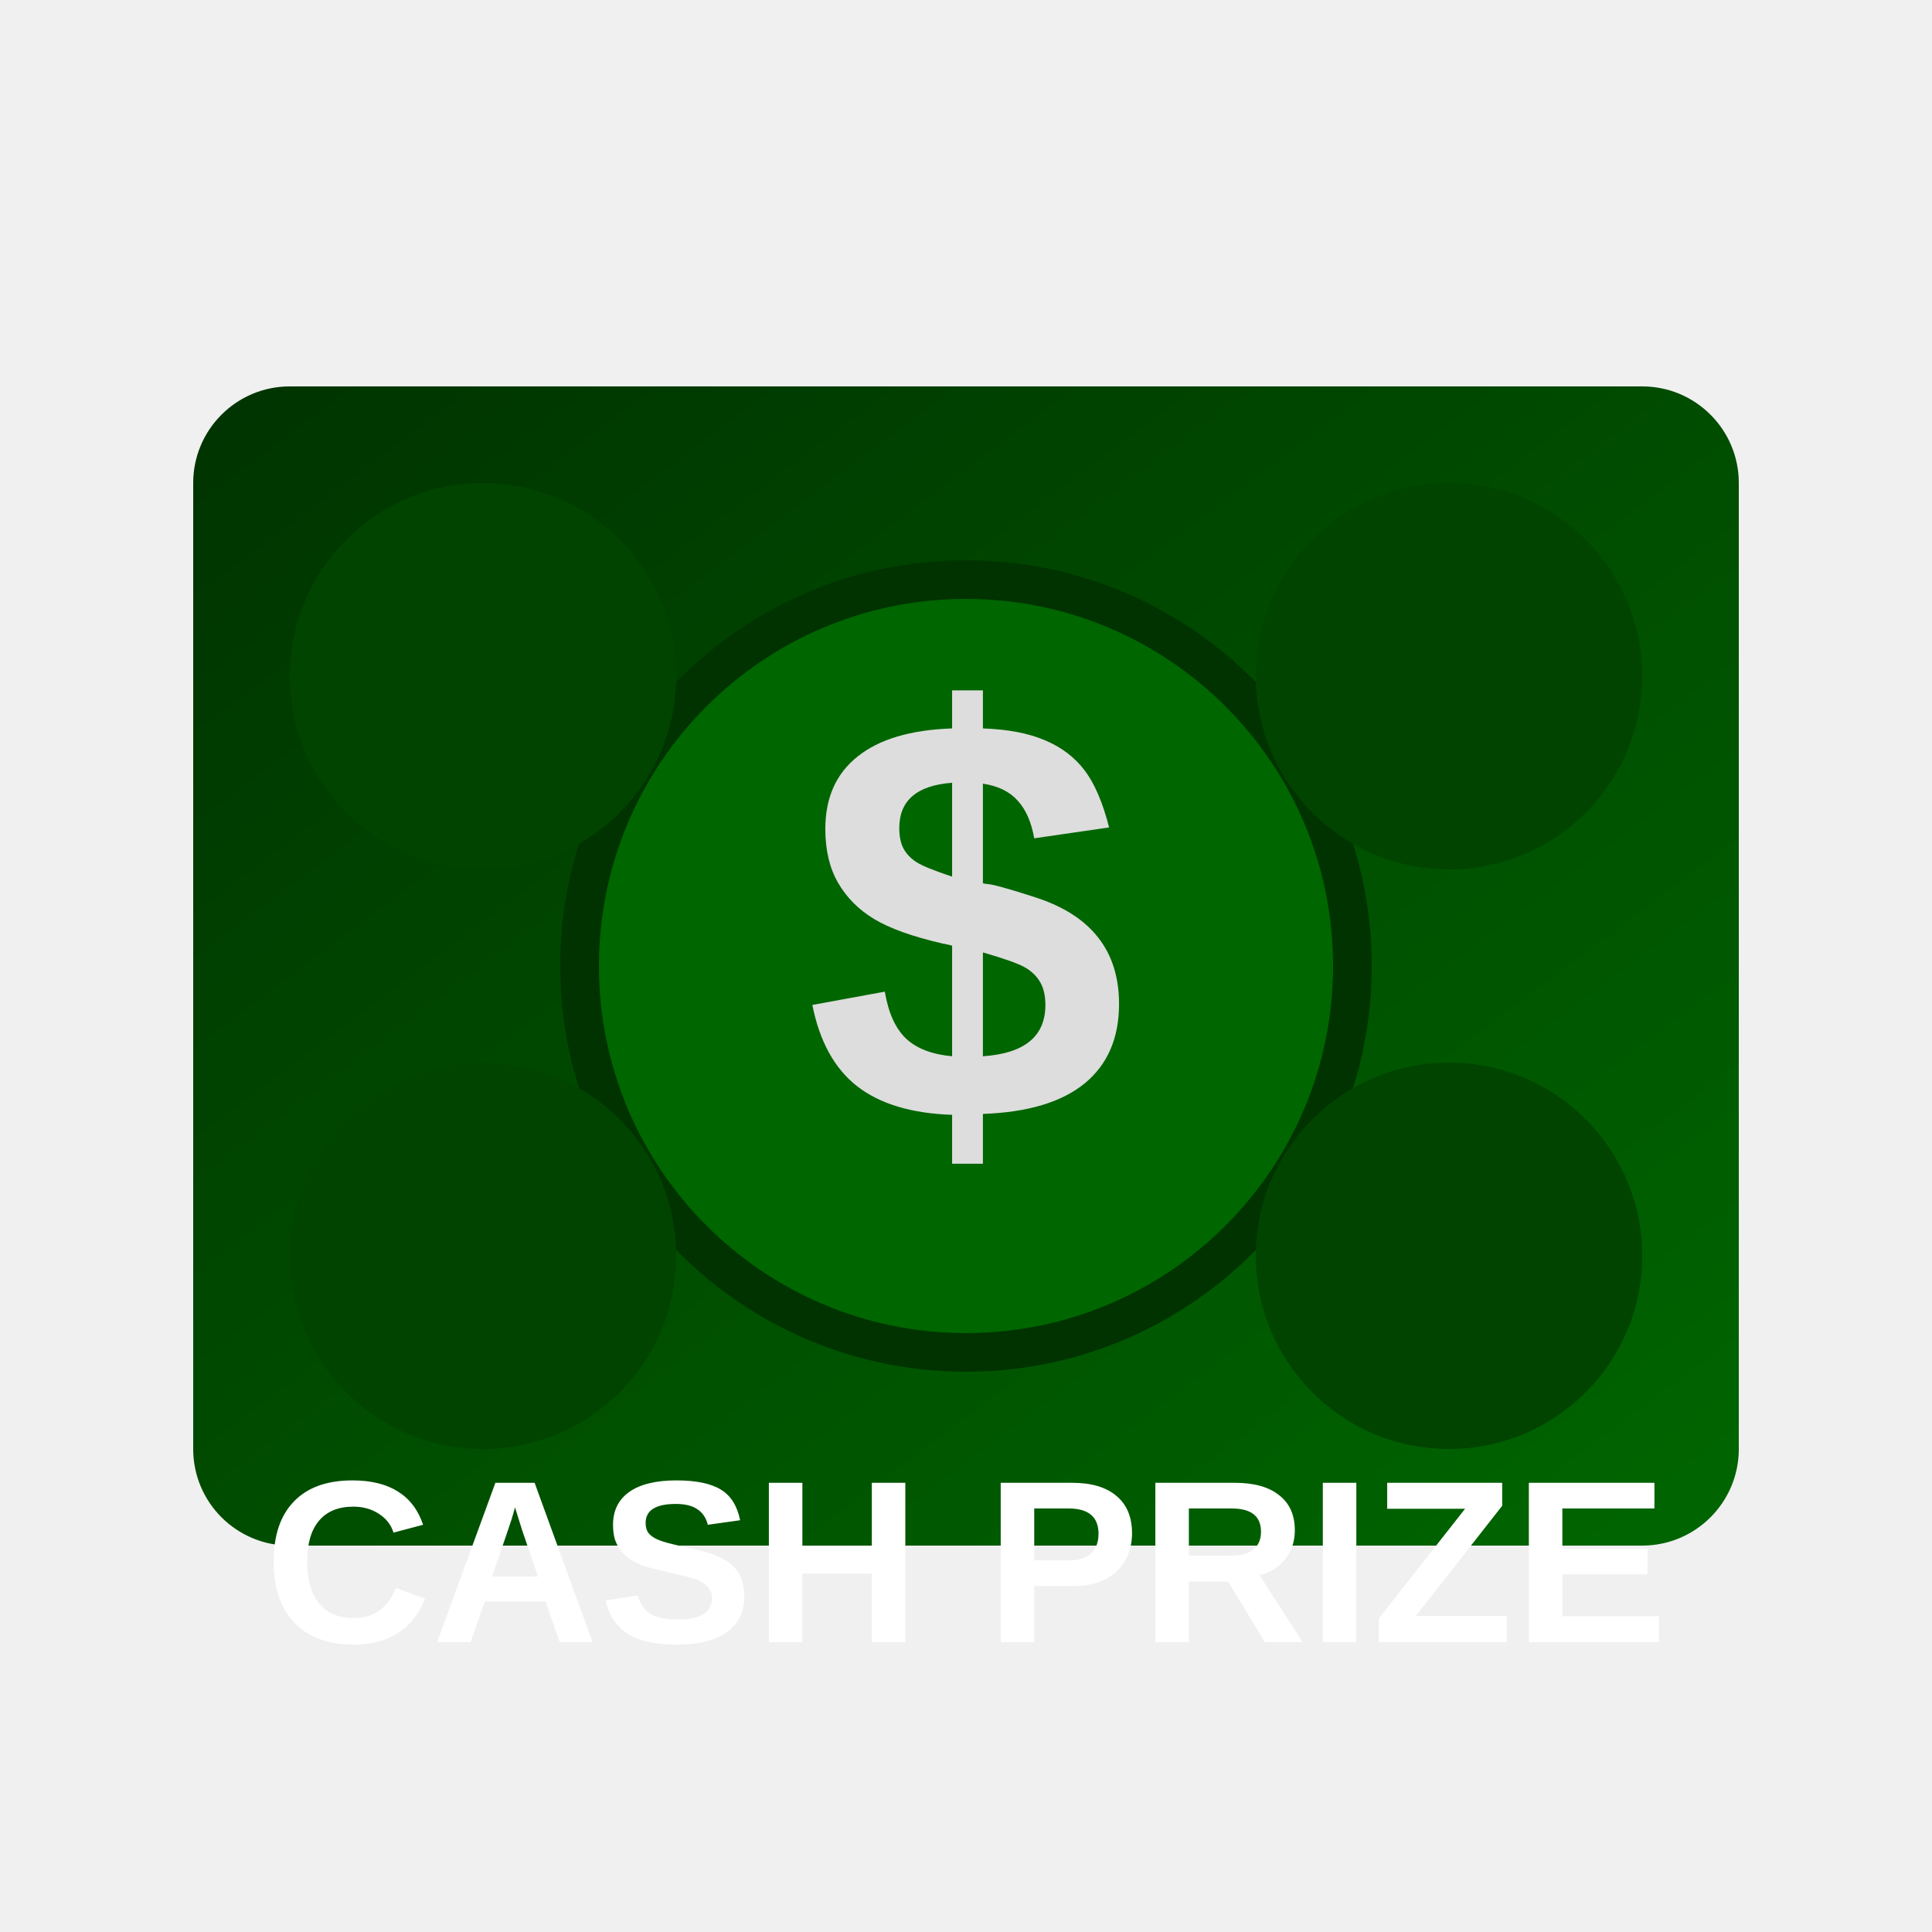
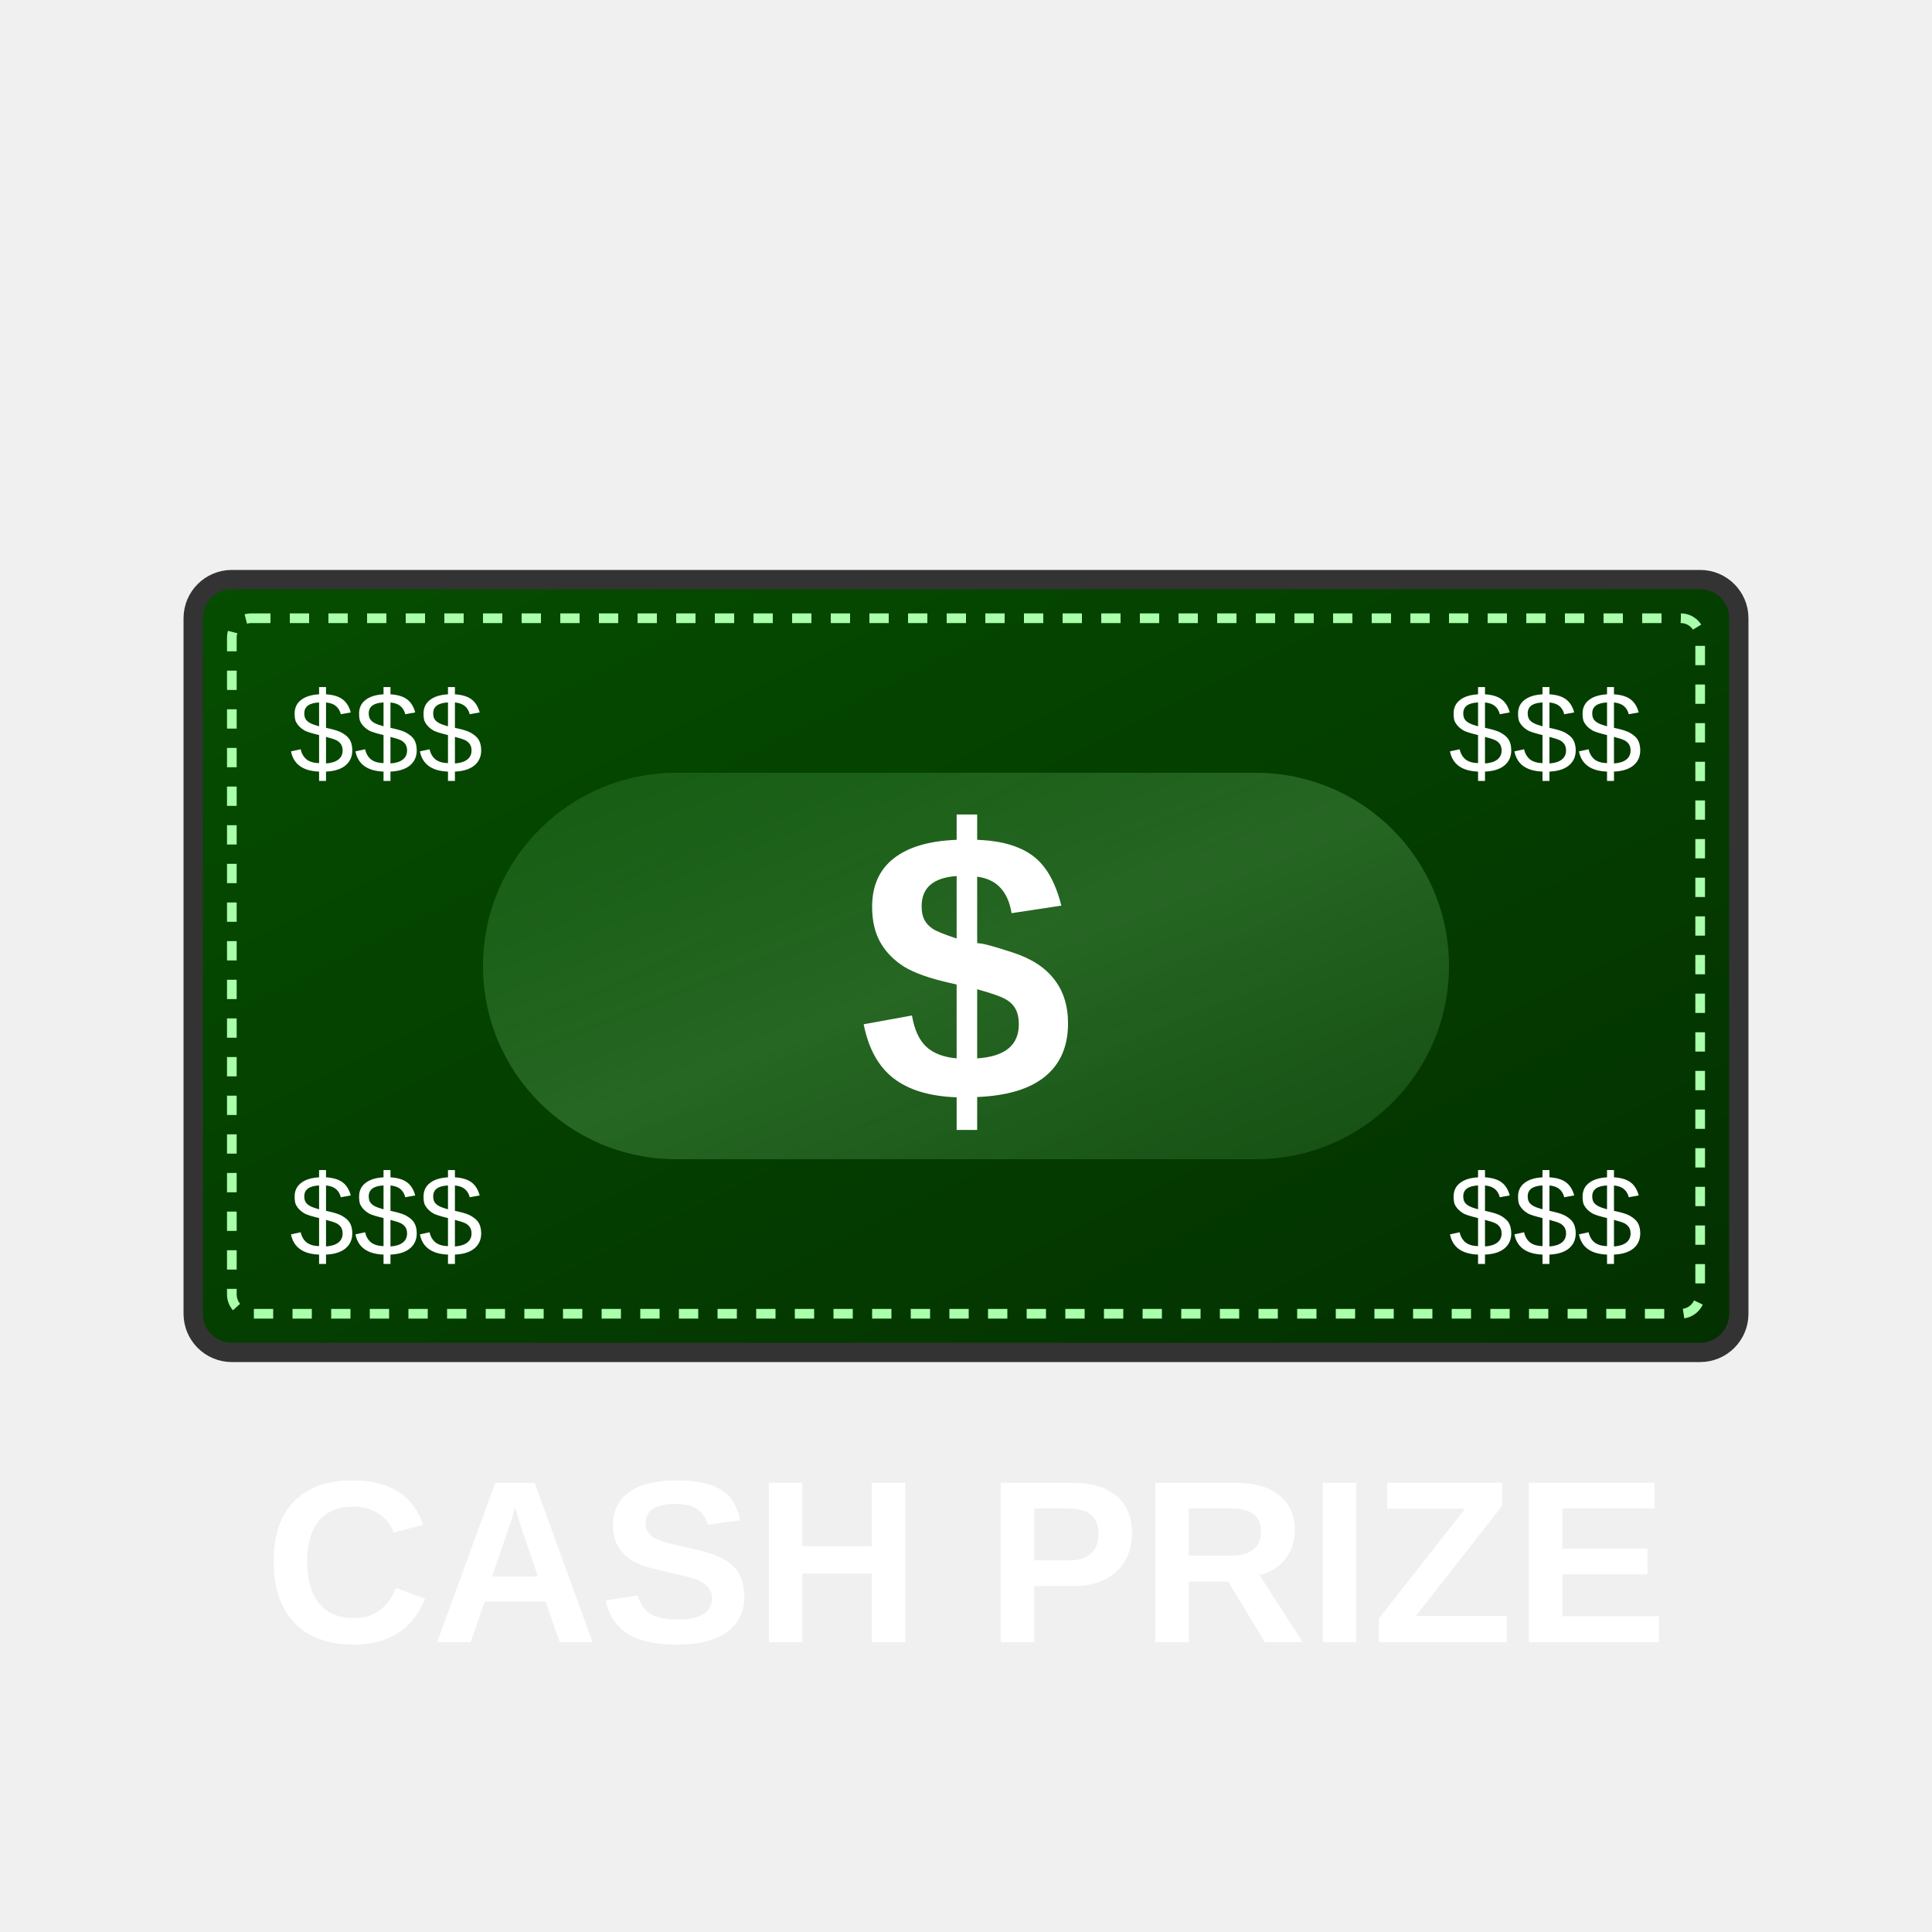
<svg xmlns="http://www.w3.org/2000/svg" viewBox="0 0 100 100" width="100" height="100">
  <defs>
-     <linearGradient id="cashGradient" x1="0%" y1="0%" x2="100%" y2="100%">
-       <stop offset="0%" stop-color="#003300" />
-       <stop offset="100%" stop-color="#006600" />
+     <linearGradient id="cashBg" x1="0%" y1="0%" x2="100%" y2="100%">
+       <stop offset="0%" stop-color="#054D00" />
+       <stop offset="100%" stop-color="#033000" />
+     </linearGradient>
+     <linearGradient id="cashShine" x1="0%" y1="0%" x2="100%" y2="100%">
+       <stop offset="0%" stop-color="#77DD77" stop-opacity="0.5" />
+       <stop offset="50%" stop-color="#AAFFAA" stop-opacity="0.7" />
+       <stop offset="100%" stop-color="#77DD77" stop-opacity="0.5" />
    </linearGradient>
  </defs>
-   <rect x="10" y="20" width="80" height="60" rx="5" fill="url(#cashGradient)" />
-   <circle cx="50" cy="50" r="20" fill="#006600" stroke="#003300" stroke-width="2" />
-   <text x="50" y="58" font-family="Arial" font-size="30" font-weight="bold" fill="#DDDDDD" text-anchor="middle">$</text>
-   <circle cx="25" cy="35" r="10" fill="#004400" />
-   <circle cx="75" cy="35" r="10" fill="#004400" />
-   <circle cx="25" cy="65" r="10" fill="#004400" />
-   <circle cx="75" cy="65" r="10" fill="#004400" />
+   <rect x="10" y="30" width="80" height="40" rx="2" fill="url(#cashBg)" stroke="#333333" stroke-width="1" />
+   <rect x="12" y="32" width="76" height="36" rx="1" fill="none" stroke="#AAFFAA" stroke-width="0.5" stroke-dasharray="1,1" />
+   <rect x="25" y="40" width="50" height="20" rx="10" fill="url(#cashShine)" opacity="0.3" />
+   <text x="50" y="57" font-family="Arial" font-size="20" font-weight="bold" fill="#FFFFFF" text-anchor="middle">$</text>
  <text x="50" y="85" font-family="Arial" font-size="12" font-weight="bold" fill="#FFFFFF" text-anchor="middle">CASH PRIZE</text>
+   <text x="15" y="40" font-family="Arial" font-size="6" fill="#FFFFFF">$$$</text>
+   <text x="85" y="40" font-family="Arial" font-size="6" fill="#FFFFFF" text-anchor="end">$$$</text>
+   <text x="15" y="65" font-family="Arial" font-size="6" fill="#FFFFFF">$$$</text>
+   <text x="85" y="65" font-family="Arial" font-size="6" fill="#FFFFFF" text-anchor="end">$$$</text>
</svg>
